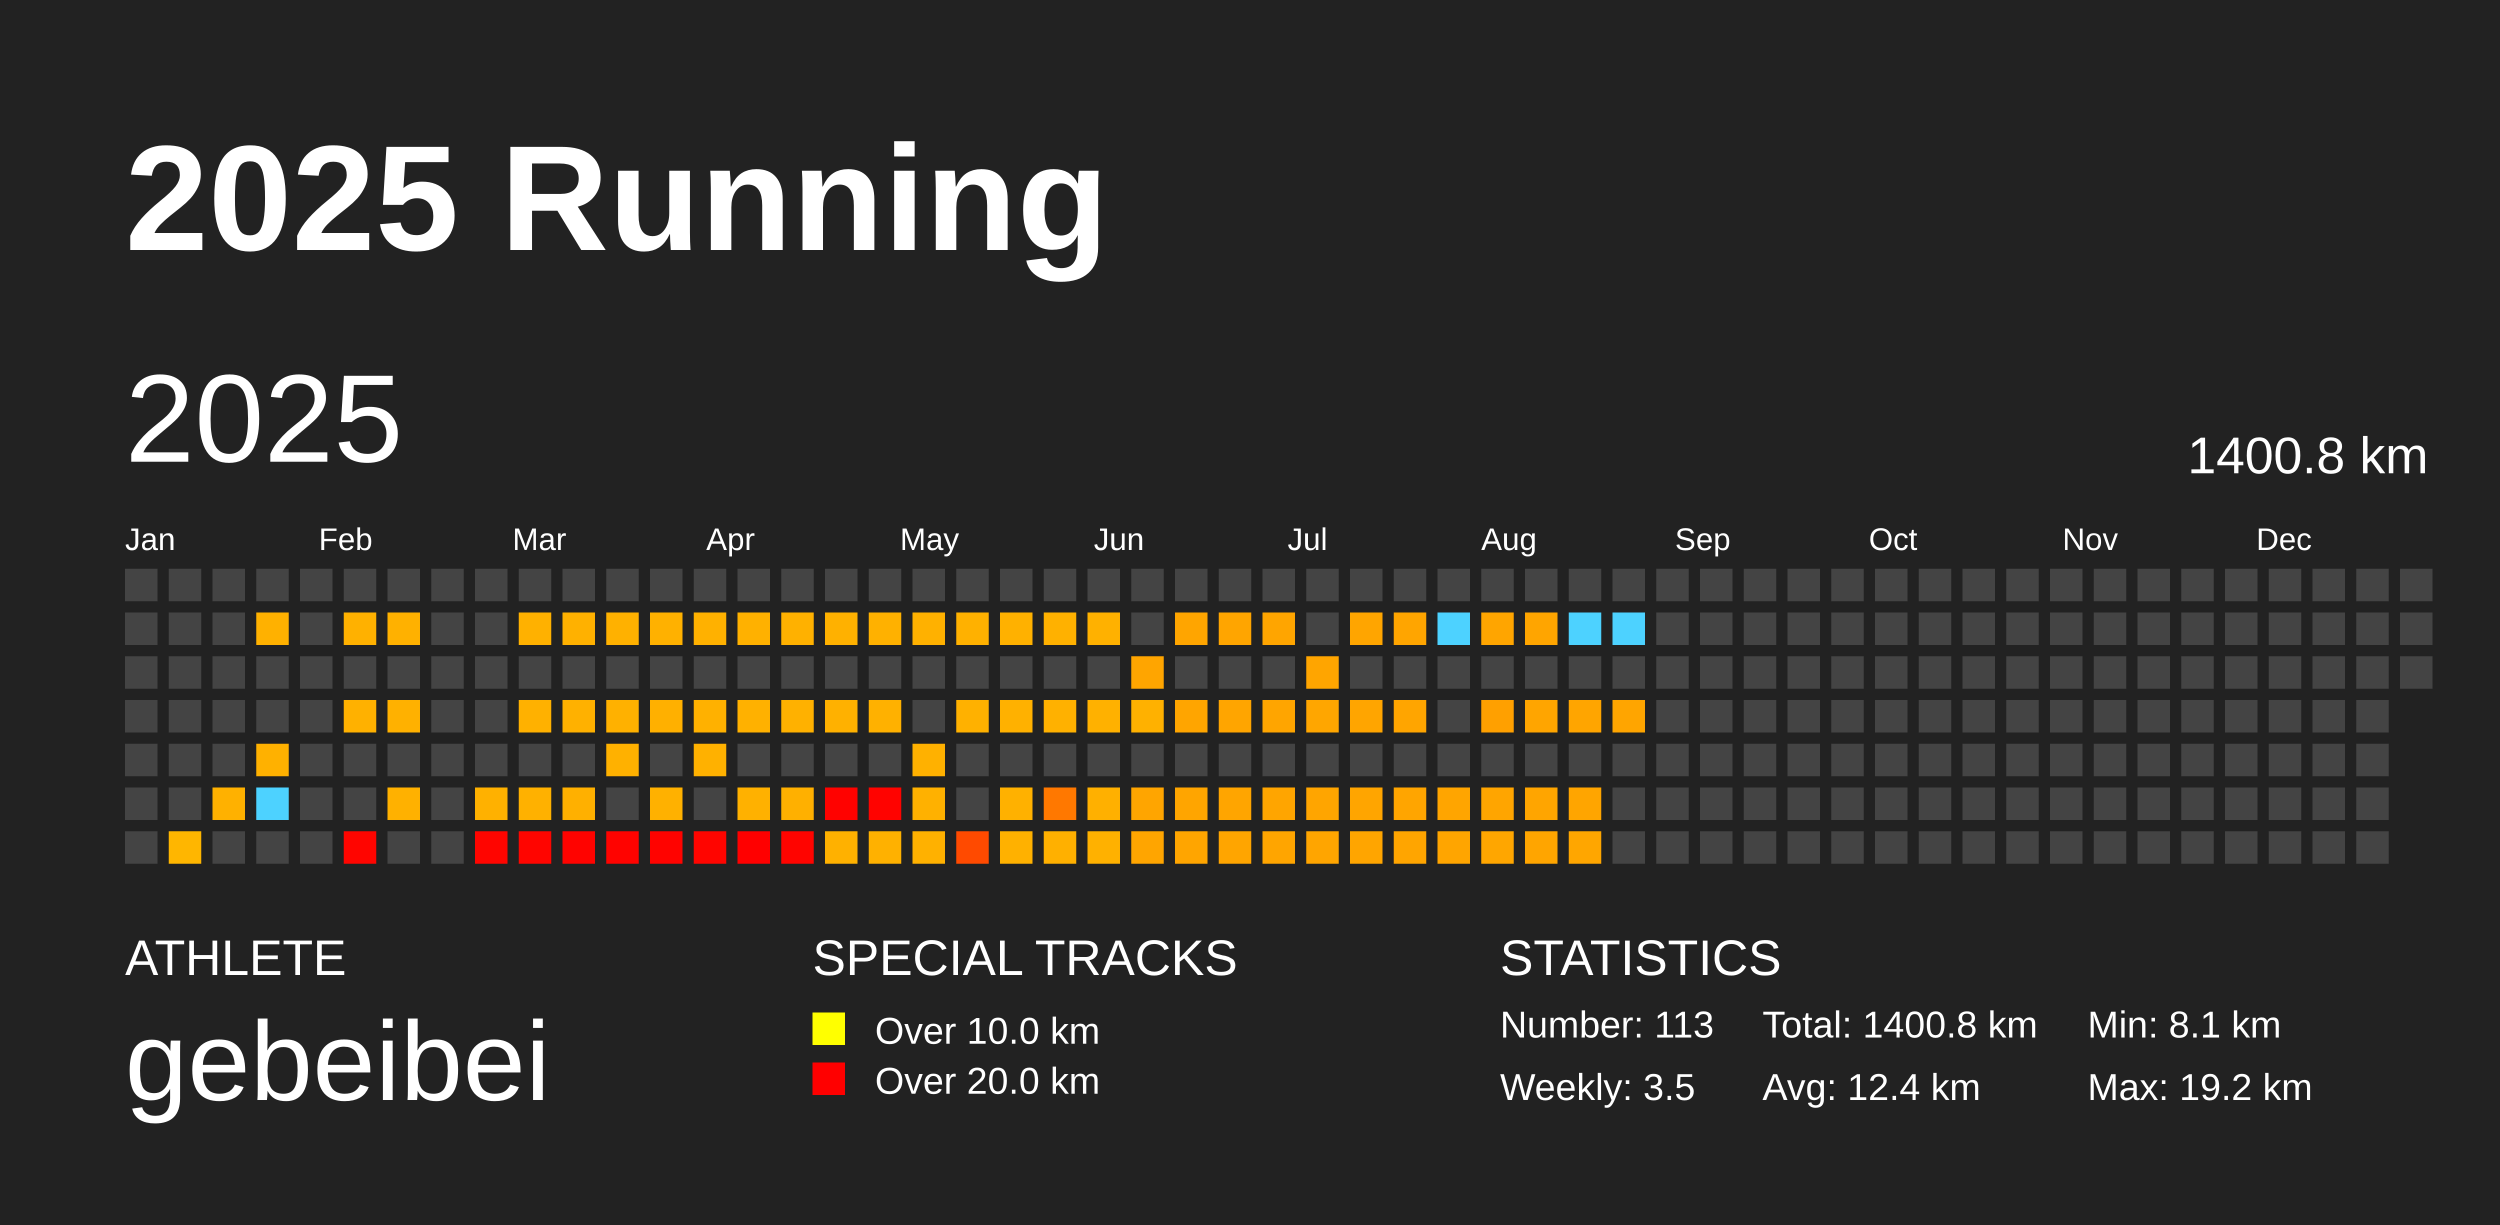
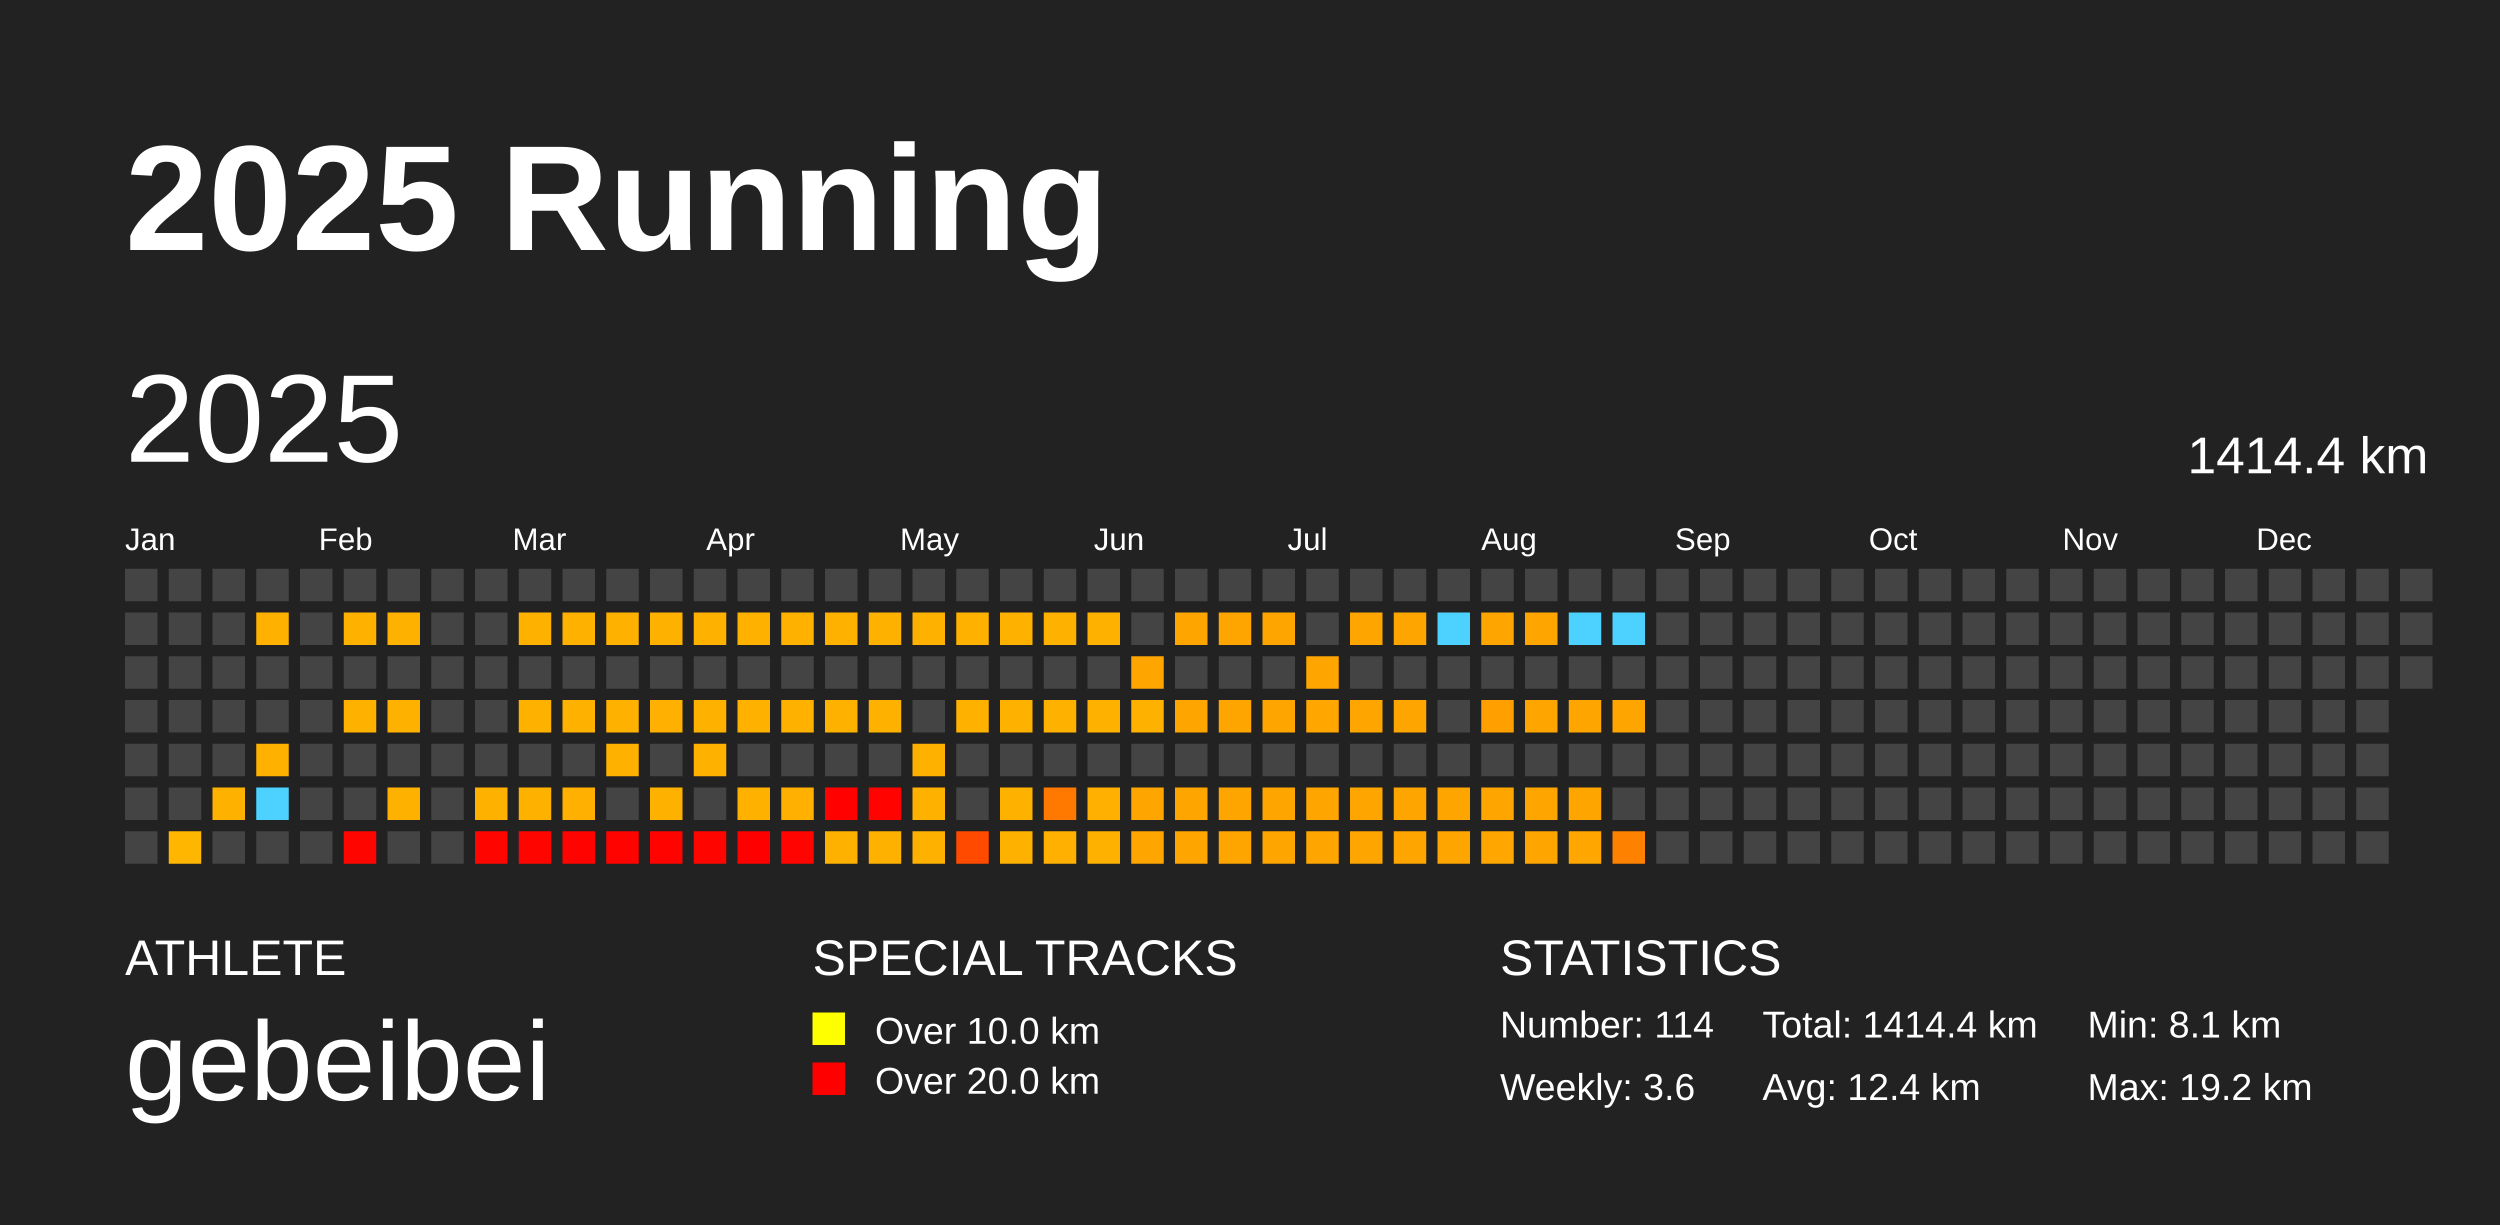
<svg xmlns="http://www.w3.org/2000/svg" baseProfile="full" height="98mm" version="1.1" viewBox="0,0,200,98" width="200mm">
  <defs />
  <rect fill="#222222" height="98" width="200" x="0" y="0" />
  <text fill="#FFFFFF" style="font-size:12px; font-family:Arial; font-weight:bold;" x="10" y="20">2025 Running</text>
  <text fill="#FFFFFF" style="font-size:4px; font-family:Arial" x="10" y="78">ATHLETE</text>
  <text fill="#FFFFFF" style="font-size:9px; font-family:Arial" x="10" y="88">gebeibei</text>
  <text fill="#FFFFFF" style="font-size:4px; font-family:Arial" x="65" y="78">SPECIAL TRACKS</text>
  <rect fill="yellow" height="2.6" width="2.6" x="65" y="81" />
  <text fill="#FFFFFF" style="font-size:3px; font-family:Arial" x="70" y="83.5">Over 10.0 km</text>
  <rect fill="red" height="2.6" width="2.6" x="65" y="85" />
  <text fill="#FFFFFF" style="font-size:3px; font-family:Arial" x="70" y="87.5">Over 20.0 km</text>
  <text fill="#FFFFFF" style="font-size:4px; font-family:Arial" x="120" y="78">STATISTICS</text>
-   <text fill="#FFFFFF" style="font-size:3px; font-family:Arial" x="120" y="83">Number: 113</text>
-   <text fill="#FFFFFF" style="font-size:3px; font-family:Arial" x="120" y="88">Weekly: 3.5</text>
-   <text fill="#FFFFFF" style="font-size:3px; font-family:Arial" x="141" y="83">Total: 1400.8 km</text>
+   <text fill="#FFFFFF" style="font-size:3px; font-family:Arial" x="120" y="83">Number: 114</text>
+   <text fill="#FFFFFF" style="font-size:3px; font-family:Arial" x="120" y="88">Weekly: 3.6</text>
+   <text fill="#FFFFFF" style="font-size:3px; font-family:Arial" x="141" y="83">Total: 1414.4 km</text>
  <text fill="#FFFFFF" style="font-size:3px; font-family:Arial" x="141" y="88">Avg: 12.4 km</text>
  <text fill="#FFFFFF" style="font-size:3px; font-family:Arial" x="167" y="83">Min: 8.1 km</text>
  <text fill="#FFFFFF" style="font-size:3px; font-family:Arial" x="167" y="88">Max: 19.2 km</text>
  <text dominant-baseline="hanging" fill="#FFFFFF" style="font-size:10.0px; font-family:Arial;" x="10" y="30">2025</text>
-   <text dominant-baseline="hanging" fill="#FFFFFF" style="font-size:4.125px; font-family:Arial;" x="175" y="35">1400.8 km</text>
+   <text dominant-baseline="hanging" fill="#FFFFFF" style="font-size:4.125px; font-family:Arial;" x="175" y="35">1414.4 km</text>
  <text fill="#FFFFFF" style="font-size:2.5px; font-family:Arial" x="10.0" y="44">Jan</text>
  <text fill="#FFFFFF" style="font-size:2.5px; font-family:Arial" x="25.5" y="44">Feb</text>
  <text fill="#FFFFFF" style="font-size:2.5px; font-family:Arial" x="41.0" y="44">Mar</text>
  <text fill="#FFFFFF" style="font-size:2.5px; font-family:Arial" x="56.5" y="44">Apr</text>
  <text fill="#FFFFFF" style="font-size:2.5px; font-family:Arial" x="72.0" y="44">May</text>
  <text fill="#FFFFFF" style="font-size:2.5px; font-family:Arial" x="87.5" y="44">Jun</text>
  <text fill="#FFFFFF" style="font-size:2.5px; font-family:Arial" x="103.0" y="44">Jul</text>
  <text fill="#FFFFFF" style="font-size:2.5px; font-family:Arial" x="118.5" y="44">Aug</text>
  <text fill="#FFFFFF" style="font-size:2.5px; font-family:Arial" x="134.0" y="44">Sep</text>
  <text fill="#FFFFFF" style="font-size:2.5px; font-family:Arial" x="149.5" y="44">Oct</text>
  <text fill="#FFFFFF" style="font-size:2.5px; font-family:Arial" x="165.0" y="44">Nov</text>
  <text fill="#FFFFFF" style="font-size:2.5px; font-family:Arial" x="180.5" y="44">Dec</text>
  <rect fill="#444444" height="2.6" width="2.6" x="10.0" y="45.5" />
  <rect fill="#444444" height="2.6" width="2.6" x="10.0" y="49.0" />
  <rect fill="#444444" height="2.6" width="2.6" x="10.0" y="52.5" />
  <rect fill="#444444" height="2.6" width="2.6" x="10.0" y="56.0" />
  <rect fill="#444444" height="2.6" width="2.6" x="10.0" y="59.5" />
  <rect fill="#444444" height="2.6" width="2.6" x="10.0" y="63.0" />
  <rect fill="#444444" height="2.6" width="2.6" x="10.0" y="66.5" />
  <rect fill="#444444" height="2.6" width="2.6" x="13.5" y="45.5" />
  <rect fill="#444444" height="2.6" width="2.6" x="13.5" y="49.0" />
  <rect fill="#444444" height="2.6" width="2.6" x="13.5" y="52.5" />
  <rect fill="#444444" height="2.6" width="2.6" x="13.5" y="56.0" />
  <rect fill="#444444" height="2.6" width="2.6" x="13.5" y="59.5" />
  <rect fill="#444444" height="2.6" width="2.6" x="13.5" y="63.0" />
  <rect fill="#ffb600" height="2.6" width="2.6" x="13.5" y="66.5" />
  <rect fill="#444444" height="2.6" width="2.6" x="17.0" y="45.5" />
  <rect fill="#444444" height="2.6" width="2.6" x="17.0" y="49.0" />
  <rect fill="#444444" height="2.6" width="2.6" x="17.0" y="52.5" />
  <rect fill="#444444" height="2.6" width="2.6" x="17.0" y="56.0" />
  <rect fill="#444444" height="2.6" width="2.6" x="17.0" y="59.5" />
  <rect fill="#ffb100" height="2.6" width="2.6" x="17.0" y="63.0" />
  <rect fill="#444444" height="2.6" width="2.6" x="17.0" y="66.5" />
  <rect fill="#444444" height="2.6" width="2.6" x="20.5" y="45.5" />
  <rect fill="#ffb100" height="2.6" width="2.6" x="20.5" y="49.0" />
  <rect fill="#444444" height="2.6" width="2.6" x="20.5" y="52.5" />
  <rect fill="#444444" height="2.6" width="2.6" x="20.5" y="56.0" />
  <rect fill="#ffb100" height="2.6" width="2.6" x="20.5" y="59.5" />
  <rect fill="#4dd2ff" height="2.6" width="2.6" x="20.5" y="63.0" />
  <rect fill="#444444" height="2.6" width="2.6" x="20.5" y="66.5" />
  <rect fill="#444444" height="2.6" width="2.6" x="24.0" y="45.5" />
  <rect fill="#444444" height="2.6" width="2.6" x="24.0" y="49.0" />
  <rect fill="#444444" height="2.6" width="2.6" x="24.0" y="52.5" />
  <rect fill="#444444" height="2.6" width="2.6" x="24.0" y="56.0" />
  <rect fill="#444444" height="2.6" width="2.6" x="24.0" y="59.5" />
  <rect fill="#444444" height="2.6" width="2.6" x="24.0" y="63.0" />
  <rect fill="#444444" height="2.6" width="2.6" x="24.0" y="66.5" />
  <rect fill="#444444" height="2.6" width="2.6" x="27.5" y="45.5" />
  <rect fill="#ffb100" height="2.6" width="2.6" x="27.5" y="49.0" />
  <rect fill="#444444" height="2.6" width="2.6" x="27.5" y="52.5" />
  <rect fill="#ffb100" height="2.6" width="2.6" x="27.5" y="56.0" />
  <rect fill="#444444" height="2.6" width="2.6" x="27.5" y="59.5" />
  <rect fill="#444444" height="2.6" width="2.6" x="27.5" y="63.0" />
  <rect fill="#ff0500" height="2.6" width="2.6" x="27.5" y="66.5" />
  <rect fill="#444444" height="2.6" width="2.6" x="31.0" y="45.5" />
  <rect fill="#ffb100" height="2.6" width="2.6" x="31.0" y="49.0" />
  <rect fill="#444444" height="2.6" width="2.6" x="31.0" y="52.5" />
  <rect fill="#ffb100" height="2.6" width="2.6" x="31.0" y="56.0" />
  <rect fill="#444444" height="2.6" width="2.6" x="31.0" y="59.5" />
  <rect fill="#ffb100" height="2.6" width="2.6" x="31.0" y="63.0" />
  <rect fill="#444444" height="2.6" width="2.6" x="31.0" y="66.5" />
  <rect fill="#444444" height="2.6" width="2.6" x="34.5" y="45.5" />
  <rect fill="#444444" height="2.6" width="2.6" x="34.5" y="49.0" />
  <rect fill="#444444" height="2.6" width="2.6" x="34.5" y="52.5" />
  <rect fill="#444444" height="2.6" width="2.6" x="34.5" y="56.0" />
  <rect fill="#444444" height="2.6" width="2.6" x="34.5" y="59.5" />
  <rect fill="#444444" height="2.6" width="2.6" x="34.5" y="63.0" />
  <rect fill="#444444" height="2.6" width="2.6" x="34.5" y="66.5" />
  <rect fill="#444444" height="2.6" width="2.6" x="38.0" y="45.5" />
  <rect fill="#444444" height="2.6" width="2.6" x="38.0" y="49.0" />
  <rect fill="#444444" height="2.6" width="2.6" x="38.0" y="52.5" />
  <rect fill="#444444" height="2.6" width="2.6" x="38.0" y="56.0" />
  <rect fill="#444444" height="2.6" width="2.6" x="38.0" y="59.5" />
  <rect fill="#ffb100" height="2.6" width="2.6" x="38.0" y="63.0" />
  <rect fill="#ff0500" height="2.6" width="2.6" x="38.0" y="66.5" />
  <rect fill="#444444" height="2.6" width="2.6" x="41.5" y="45.5" />
  <rect fill="#ffb100" height="2.6" width="2.6" x="41.5" y="49.0" />
  <rect fill="#444444" height="2.6" width="2.6" x="41.5" y="52.5" />
  <rect fill="#ffb100" height="2.6" width="2.6" x="41.5" y="56.0" />
  <rect fill="#444444" height="2.6" width="2.6" x="41.5" y="59.5" />
  <rect fill="#ffb100" height="2.6" width="2.6" x="41.5" y="63.0" />
  <rect fill="#ff0500" height="2.6" width="2.6" x="41.5" y="66.5" />
  <rect fill="#444444" height="2.6" width="2.6" x="45.0" y="45.5" />
  <rect fill="#ffb100" height="2.6" width="2.6" x="45.0" y="49.0" />
  <rect fill="#444444" height="2.6" width="2.6" x="45.0" y="52.5" />
  <rect fill="#ffb100" height="2.6" width="2.6" x="45.0" y="56.0" />
  <rect fill="#444444" height="2.6" width="2.6" x="45.0" y="59.5" />
  <rect fill="#ffb000" height="2.6" width="2.6" x="45.0" y="63.0" />
  <rect fill="#ff0300" height="2.6" width="2.6" x="45.0" y="66.5" />
  <rect fill="#444444" height="2.6" width="2.6" x="48.5" y="45.5" />
  <rect fill="#ffb100" height="2.6" width="2.6" x="48.5" y="49.0" />
  <rect fill="#444444" height="2.6" width="2.6" x="48.5" y="52.5" />
  <rect fill="#ffb100" height="2.6" width="2.6" x="48.5" y="56.0" />
  <rect fill="#ffb100" height="2.6" width="2.6" x="48.5" y="59.5" />
  <rect fill="#444444" height="2.6" width="2.6" x="48.5" y="63.0" />
  <rect fill="#ff0300" height="2.6" width="2.6" x="48.5" y="66.5" />
  <rect fill="#444444" height="2.6" width="2.6" x="52.0" y="45.5" />
  <rect fill="#ffb100" height="2.6" width="2.6" x="52.0" y="49.0" />
  <rect fill="#444444" height="2.6" width="2.6" x="52.0" y="52.5" />
  <rect fill="#ffb000" height="2.6" width="2.6" x="52.0" y="56.0" />
  <rect fill="#444444" height="2.6" width="2.6" x="52.0" y="59.5" />
  <rect fill="#ffb100" height="2.6" width="2.6" x="52.0" y="63.0" />
  <rect fill="#ff0300" height="2.6" width="2.6" x="52.0" y="66.5" />
  <rect fill="#444444" height="2.6" width="2.6" x="55.5" y="45.5" />
  <rect fill="#ffb100" height="2.6" width="2.6" x="55.5" y="49.0" />
  <rect fill="#444444" height="2.6" width="2.6" x="55.5" y="52.5" />
  <rect fill="#ffb100" height="2.6" width="2.6" x="55.5" y="56.0" />
  <rect fill="#ffb100" height="2.6" width="2.6" x="55.5" y="59.5" />
  <rect fill="#444444" height="2.6" width="2.6" x="55.5" y="63.0" />
  <rect fill="#ff0500" height="2.6" width="2.6" x="55.5" y="66.5" />
  <rect fill="#444444" height="2.6" width="2.6" x="59.0" y="45.5" />
  <rect fill="#ffb100" height="2.6" width="2.6" x="59.0" y="49.0" />
  <rect fill="#444444" height="2.6" width="2.6" x="59.0" y="52.5" />
  <rect fill="#ffb100" height="2.6" width="2.6" x="59.0" y="56.0" />
  <rect fill="#444444" height="2.6" width="2.6" x="59.0" y="59.5" />
  <rect fill="#ffb100" height="2.6" width="2.6" x="59.0" y="63.0" />
  <rect fill="#ff0000" height="2.6" width="2.6" x="59.0" y="66.5" />
  <rect fill="#444444" height="2.6" width="2.6" x="62.5" y="45.5" />
  <rect fill="#ffb100" height="2.6" width="2.6" x="62.5" y="49.0" />
  <rect fill="#444444" height="2.6" width="2.6" x="62.5" y="52.5" />
  <rect fill="#ffb100" height="2.6" width="2.6" x="62.5" y="56.0" />
  <rect fill="#444444" height="2.6" width="2.6" x="62.5" y="59.5" />
  <rect fill="#ffb000" height="2.6" width="2.6" x="62.5" y="63.0" />
  <rect fill="#ff0400" height="2.6" width="2.6" x="62.5" y="66.5" />
  <rect fill="#444444" height="2.6" width="2.6" x="66.0" y="45.5" />
  <rect fill="#ffb100" height="2.6" width="2.6" x="66.0" y="49.0" />
  <rect fill="#444444" height="2.6" width="2.6" x="66.0" y="52.5" />
  <rect fill="#ffb100" height="2.6" width="2.6" x="66.0" y="56.0" />
  <rect fill="#444444" height="2.6" width="2.6" x="66.0" y="59.5" />
  <rect fill="#ff0200" height="2.6" width="2.6" x="66.0" y="63.0" />
  <rect fill="#ffb100" height="2.6" width="2.6" x="66.0" y="66.5" />
  <rect fill="#444444" height="2.6" width="2.6" x="69.5" y="45.5" />
  <rect fill="#ffb100" height="2.6" width="2.6" x="69.5" y="49.0" />
  <rect fill="#444444" height="2.6" width="2.6" x="69.5" y="52.5" />
  <rect fill="#ffb100" height="2.6" width="2.6" x="69.5" y="56.0" />
  <rect fill="#444444" height="2.6" width="2.6" x="69.5" y="59.5" />
  <rect fill="#ff0300" height="2.6" width="2.6" x="69.5" y="63.0" />
  <rect fill="#ffb100" height="2.6" width="2.6" x="69.5" y="66.5" />
  <rect fill="#444444" height="2.6" width="2.6" x="73.0" y="45.5" />
  <rect fill="#ffb100" height="2.6" width="2.6" x="73.0" y="49.0" />
  <rect fill="#444444" height="2.6" width="2.6" x="73.0" y="52.5" />
  <rect fill="#444444" height="2.6" width="2.6" x="73.0" y="56.0" />
  <rect fill="#ffb100" height="2.6" width="2.6" x="73.0" y="59.5" />
  <rect fill="#ffb100" height="2.6" width="2.6" x="73.0" y="63.0" />
  <rect fill="#ffb100" height="2.6" width="2.6" x="73.0" y="66.5" />
  <rect fill="#444444" height="2.6" width="2.6" x="76.5" y="45.5" />
  <rect fill="#ffb100" height="2.6" width="2.6" x="76.5" y="49.0" />
  <rect fill="#444444" height="2.6" width="2.6" x="76.5" y="52.5" />
  <rect fill="#ffb100" height="2.6" width="2.6" x="76.5" y="56.0" />
  <rect fill="#444444" height="2.6" width="2.6" x="76.5" y="59.5" />
  <rect fill="#444444" height="2.6" width="2.6" x="76.5" y="63.0" />
  <rect fill="#ff4a00" height="2.6" width="2.6" x="76.5" y="66.5" />
  <rect fill="#444444" height="2.6" width="2.6" x="80.0" y="45.5" />
  <rect fill="#ffb100" height="2.6" width="2.6" x="80.0" y="49.0" />
  <rect fill="#444444" height="2.6" width="2.6" x="80.0" y="52.5" />
  <rect fill="#ffb100" height="2.6" width="2.6" x="80.0" y="56.0" />
  <rect fill="#444444" height="2.6" width="2.6" x="80.0" y="59.5" />
  <rect fill="#ffb100" height="2.6" width="2.6" x="80.0" y="63.0" />
  <rect fill="#ffb100" height="2.6" width="2.6" x="80.0" y="66.5" />
  <rect fill="#444444" height="2.6" width="2.6" x="83.5" y="45.5" />
  <rect fill="#ffb100" height="2.6" width="2.6" x="83.5" y="49.0" />
  <rect fill="#444444" height="2.6" width="2.6" x="83.5" y="52.5" />
  <rect fill="#ffb100" height="2.6" width="2.6" x="83.5" y="56.0" />
  <rect fill="#444444" height="2.6" width="2.6" x="83.5" y="59.5" />
  <rect fill="#ff7800" height="2.6" width="2.6" x="83.5" y="63.0" />
  <rect fill="#ffb000" height="2.6" width="2.6" x="83.5" y="66.5" />
  <rect fill="#444444" height="2.6" width="2.6" x="87.0" y="45.5" />
  <rect fill="#ffb100" height="2.6" width="2.6" x="87.0" y="49.0" />
  <rect fill="#444444" height="2.6" width="2.6" x="87.0" y="52.5" />
  <rect fill="#ffb100" height="2.6" width="2.6" x="87.0" y="56.0" />
  <rect fill="#444444" height="2.6" width="2.6" x="87.0" y="59.5" />
  <rect fill="#ffb000" height="2.6" width="2.6" x="87.0" y="63.0" />
  <rect fill="#ffb100" height="2.6" width="2.6" x="87.0" y="66.5" />
  <rect fill="#444444" height="2.6" width="2.6" x="90.5" y="45.5" />
  <rect fill="#444444" height="2.6" width="2.6" x="90.5" y="49.0" />
  <rect fill="#ffa500" height="2.6" width="2.6" x="90.5" y="52.5" />
  <rect fill="#ffb100" height="2.6" width="2.6" x="90.5" y="56.0" />
  <rect fill="#444444" height="2.6" width="2.6" x="90.5" y="59.5" />
  <rect fill="#ffa500" height="2.6" width="2.6" x="90.5" y="63.0" />
  <rect fill="#ffa500" height="2.6" width="2.6" x="90.5" y="66.5" />
  <rect fill="#444444" height="2.6" width="2.6" x="94.0" y="45.5" />
  <rect fill="#ffa500" height="2.6" width="2.6" x="94.0" y="49.0" />
  <rect fill="#444444" height="2.6" width="2.6" x="94.0" y="52.5" />
  <rect fill="#ffa500" height="2.6" width="2.6" x="94.0" y="56.0" />
  <rect fill="#444444" height="2.6" width="2.6" x="94.0" y="59.5" />
  <rect fill="#ffa500" height="2.6" width="2.6" x="94.0" y="63.0" />
  <rect fill="#ffa500" height="2.6" width="2.6" x="94.0" y="66.5" />
  <rect fill="#444444" height="2.6" width="2.6" x="97.5" y="45.5" />
  <rect fill="#ffa500" height="2.6" width="2.6" x="97.5" y="49.0" />
  <rect fill="#444444" height="2.6" width="2.6" x="97.5" y="52.5" />
  <rect fill="#ffa500" height="2.6" width="2.6" x="97.5" y="56.0" />
  <rect fill="#444444" height="2.6" width="2.6" x="97.5" y="59.5" />
  <rect fill="#ffa500" height="2.6" width="2.6" x="97.5" y="63.0" />
  <rect fill="#ffa500" height="2.6" width="2.6" x="97.5" y="66.5" />
  <rect fill="#444444" height="2.6" width="2.6" x="101.0" y="45.5" />
  <rect fill="#ffa500" height="2.6" width="2.6" x="101.0" y="49.0" />
  <rect fill="#444444" height="2.6" width="2.6" x="101.0" y="52.5" />
  <rect fill="#ffa500" height="2.6" width="2.6" x="101.0" y="56.0" />
  <rect fill="#444444" height="2.6" width="2.6" x="101.0" y="59.5" />
  <rect fill="#ffa500" height="2.6" width="2.6" x="101.0" y="63.0" />
  <rect fill="#ffa500" height="2.6" width="2.6" x="101.0" y="66.5" />
  <rect fill="#444444" height="2.6" width="2.6" x="104.5" y="45.5" />
  <rect fill="#444444" height="2.6" width="2.6" x="104.5" y="49.0" />
  <rect fill="#ffa500" height="2.6" width="2.6" x="104.5" y="52.5" />
  <rect fill="#ffa600" height="2.6" width="2.6" x="104.5" y="56.0" />
  <rect fill="#444444" height="2.6" width="2.6" x="104.5" y="59.5" />
  <rect fill="#ffa500" height="2.6" width="2.6" x="104.5" y="63.0" />
  <rect fill="#ffa500" height="2.6" width="2.6" x="104.5" y="66.5" />
  <rect fill="#444444" height="2.6" width="2.6" x="108.0" y="45.5" />
  <rect fill="#ffa500" height="2.6" width="2.6" x="108.0" y="49.0" />
  <rect fill="#444444" height="2.6" width="2.6" x="108.0" y="52.5" />
  <rect fill="#ffa500" height="2.6" width="2.6" x="108.0" y="56.0" />
  <rect fill="#444444" height="2.6" width="2.6" x="108.0" y="59.5" />
  <rect fill="#ffa500" height="2.6" width="2.6" x="108.0" y="63.0" />
  <rect fill="#ffa500" height="2.6" width="2.6" x="108.0" y="66.5" />
  <rect fill="#444444" height="2.6" width="2.6" x="111.5" y="45.5" />
  <rect fill="#ffa500" height="2.6" width="2.6" x="111.5" y="49.0" />
  <rect fill="#444444" height="2.6" width="2.6" x="111.5" y="52.5" />
  <rect fill="#ffa500" height="2.6" width="2.6" x="111.5" y="56.0" />
  <rect fill="#444444" height="2.6" width="2.6" x="111.5" y="59.5" />
  <rect fill="#ffa500" height="2.6" width="2.6" x="111.5" y="63.0" />
  <rect fill="#ffa500" height="2.6" width="2.6" x="111.5" y="66.5" />
  <rect fill="#444444" height="2.6" width="2.6" x="115.0" y="45.5" />
  <rect fill="#4dd2ff" height="2.6" width="2.6" x="115.0" y="49.0" />
  <rect fill="#444444" height="2.6" width="2.6" x="115.0" y="52.5" />
  <rect fill="#444444" height="2.6" width="2.6" x="115.0" y="56.0" />
  <rect fill="#444444" height="2.6" width="2.6" x="115.0" y="59.5" />
  <rect fill="#ffa500" height="2.6" width="2.6" x="115.0" y="63.0" />
  <rect fill="#ffa500" height="2.6" width="2.6" x="115.0" y="66.5" />
  <rect fill="#444444" height="2.6" width="2.6" x="118.5" y="45.5" />
  <rect fill="#ffa500" height="2.6" width="2.6" x="118.5" y="49.0" />
  <rect fill="#444444" height="2.6" width="2.6" x="118.5" y="52.5" />
  <rect fill="#ffa000" height="2.6" width="2.6" x="118.5" y="56.0" />
  <rect fill="#444444" height="2.6" width="2.6" x="118.5" y="59.5" />
  <rect fill="#ffa500" height="2.6" width="2.6" x="118.5" y="63.0" />
  <rect fill="#ffa600" height="2.6" width="2.6" x="118.5" y="66.5" />
  <rect fill="#444444" height="2.6" width="2.6" x="122.0" y="45.5" />
  <rect fill="#ffa500" height="2.6" width="2.6" x="122.0" y="49.0" />
  <rect fill="#444444" height="2.6" width="2.6" x="122.0" y="52.5" />
  <rect fill="#ffa500" height="2.6" width="2.6" x="122.0" y="56.0" />
  <rect fill="#444444" height="2.6" width="2.6" x="122.0" y="59.5" />
  <rect fill="#ffa500" height="2.6" width="2.6" x="122.0" y="63.0" />
  <rect fill="#ffa500" height="2.6" width="2.6" x="122.0" y="66.5" />
  <rect fill="#444444" height="2.6" width="2.6" x="125.5" y="45.5" />
  <rect fill="#4dd2ff" height="2.6" width="2.6" x="125.5" y="49.0" />
  <rect fill="#444444" height="2.6" width="2.6" x="125.5" y="52.5" />
  <rect fill="#ffa500" height="2.6" width="2.6" x="125.5" y="56.0" />
  <rect fill="#444444" height="2.6" width="2.6" x="125.5" y="59.5" />
  <rect fill="#ffa500" height="2.6" width="2.6" x="125.5" y="63.0" />
  <rect fill="#ffa600" height="2.6" width="2.6" x="125.5" y="66.5" />
  <rect fill="#444444" height="2.6" width="2.6" x="129.0" y="45.5" />
  <rect fill="#4dd2ff" height="2.6" width="2.6" x="129.0" y="49.0" />
  <rect fill="#444444" height="2.6" width="2.6" x="129.0" y="52.5" />
  <rect fill="#ffa500" height="2.6" width="2.6" x="129.0" y="56.0" />
  <rect fill="#444444" height="2.6" width="2.6" x="129.0" y="59.5" />
  <rect fill="#444444" height="2.6" width="2.6" x="129.0" y="63.0" />
-   <rect fill="#444444" height="2.6" width="2.6" x="129.0" y="66.5" />
+   <rect fill="#ff8100" height="2.6" width="2.6" x="129.0" y="66.5" />
  <rect fill="#444444" height="2.6" width="2.6" x="132.5" y="45.5" />
  <rect fill="#444444" height="2.6" width="2.6" x="132.5" y="49.0" />
  <rect fill="#444444" height="2.6" width="2.6" x="132.5" y="52.5" />
  <rect fill="#444444" height="2.6" width="2.6" x="132.5" y="56.0" />
  <rect fill="#444444" height="2.6" width="2.6" x="132.5" y="59.5" />
  <rect fill="#444444" height="2.6" width="2.6" x="132.5" y="63.0" />
  <rect fill="#444444" height="2.6" width="2.6" x="132.5" y="66.5" />
  <rect fill="#444444" height="2.6" width="2.6" x="136.0" y="45.5" />
  <rect fill="#444444" height="2.6" width="2.6" x="136.0" y="49.0" />
  <rect fill="#444444" height="2.6" width="2.6" x="136.0" y="52.5" />
  <rect fill="#444444" height="2.6" width="2.6" x="136.0" y="56.0" />
  <rect fill="#444444" height="2.6" width="2.6" x="136.0" y="59.5" />
  <rect fill="#444444" height="2.6" width="2.6" x="136.0" y="63.0" />
  <rect fill="#444444" height="2.6" width="2.6" x="136.0" y="66.5" />
  <rect fill="#444444" height="2.6" width="2.6" x="139.5" y="45.5" />
  <rect fill="#444444" height="2.6" width="2.6" x="139.5" y="49.0" />
  <rect fill="#444444" height="2.6" width="2.6" x="139.5" y="52.5" />
  <rect fill="#444444" height="2.6" width="2.6" x="139.5" y="56.0" />
  <rect fill="#444444" height="2.6" width="2.6" x="139.5" y="59.5" />
  <rect fill="#444444" height="2.6" width="2.6" x="139.5" y="63.0" />
  <rect fill="#444444" height="2.6" width="2.6" x="139.5" y="66.5" />
  <rect fill="#444444" height="2.6" width="2.6" x="143.0" y="45.5" />
  <rect fill="#444444" height="2.6" width="2.6" x="143.0" y="49.0" />
  <rect fill="#444444" height="2.6" width="2.6" x="143.0" y="52.5" />
  <rect fill="#444444" height="2.6" width="2.6" x="143.0" y="56.0" />
  <rect fill="#444444" height="2.6" width="2.6" x="143.0" y="59.5" />
  <rect fill="#444444" height="2.6" width="2.6" x="143.0" y="63.0" />
  <rect fill="#444444" height="2.6" width="2.6" x="143.0" y="66.5" />
  <rect fill="#444444" height="2.6" width="2.6" x="146.5" y="45.5" />
  <rect fill="#444444" height="2.6" width="2.6" x="146.5" y="49.0" />
  <rect fill="#444444" height="2.6" width="2.6" x="146.5" y="52.5" />
  <rect fill="#444444" height="2.6" width="2.6" x="146.5" y="56.0" />
  <rect fill="#444444" height="2.6" width="2.6" x="146.5" y="59.5" />
  <rect fill="#444444" height="2.6" width="2.6" x="146.5" y="63.0" />
  <rect fill="#444444" height="2.6" width="2.6" x="146.5" y="66.5" />
  <rect fill="#444444" height="2.6" width="2.6" x="150.0" y="45.5" />
  <rect fill="#444444" height="2.6" width="2.6" x="150.0" y="49.0" />
  <rect fill="#444444" height="2.6" width="2.6" x="150.0" y="52.5" />
  <rect fill="#444444" height="2.6" width="2.6" x="150.0" y="56.0" />
  <rect fill="#444444" height="2.6" width="2.6" x="150.0" y="59.5" />
  <rect fill="#444444" height="2.6" width="2.6" x="150.0" y="63.0" />
  <rect fill="#444444" height="2.6" width="2.6" x="150.0" y="66.5" />
  <rect fill="#444444" height="2.6" width="2.6" x="153.5" y="45.5" />
  <rect fill="#444444" height="2.6" width="2.6" x="153.5" y="49.0" />
  <rect fill="#444444" height="2.6" width="2.6" x="153.5" y="52.5" />
  <rect fill="#444444" height="2.6" width="2.6" x="153.5" y="56.0" />
  <rect fill="#444444" height="2.6" width="2.6" x="153.5" y="59.5" />
  <rect fill="#444444" height="2.6" width="2.6" x="153.5" y="63.0" />
  <rect fill="#444444" height="2.6" width="2.6" x="153.5" y="66.5" />
  <rect fill="#444444" height="2.6" width="2.6" x="157.0" y="45.5" />
  <rect fill="#444444" height="2.6" width="2.6" x="157.0" y="49.0" />
  <rect fill="#444444" height="2.6" width="2.6" x="157.0" y="52.5" />
  <rect fill="#444444" height="2.6" width="2.6" x="157.0" y="56.0" />
  <rect fill="#444444" height="2.6" width="2.6" x="157.0" y="59.5" />
  <rect fill="#444444" height="2.6" width="2.6" x="157.0" y="63.0" />
  <rect fill="#444444" height="2.6" width="2.6" x="157.0" y="66.5" />
  <rect fill="#444444" height="2.6" width="2.6" x="160.5" y="45.5" />
  <rect fill="#444444" height="2.6" width="2.6" x="160.5" y="49.0" />
  <rect fill="#444444" height="2.6" width="2.6" x="160.5" y="52.5" />
  <rect fill="#444444" height="2.6" width="2.6" x="160.5" y="56.0" />
  <rect fill="#444444" height="2.6" width="2.6" x="160.5" y="59.5" />
  <rect fill="#444444" height="2.6" width="2.6" x="160.5" y="63.0" />
  <rect fill="#444444" height="2.6" width="2.6" x="160.5" y="66.5" />
  <rect fill="#444444" height="2.6" width="2.6" x="164.0" y="45.5" />
  <rect fill="#444444" height="2.6" width="2.6" x="164.0" y="49.0" />
  <rect fill="#444444" height="2.6" width="2.6" x="164.0" y="52.5" />
  <rect fill="#444444" height="2.6" width="2.6" x="164.0" y="56.0" />
  <rect fill="#444444" height="2.6" width="2.6" x="164.0" y="59.5" />
  <rect fill="#444444" height="2.6" width="2.6" x="164.0" y="63.0" />
  <rect fill="#444444" height="2.6" width="2.6" x="164.0" y="66.5" />
  <rect fill="#444444" height="2.6" width="2.6" x="167.5" y="45.5" />
  <rect fill="#444444" height="2.6" width="2.6" x="167.5" y="49.0" />
  <rect fill="#444444" height="2.6" width="2.6" x="167.5" y="52.5" />
  <rect fill="#444444" height="2.6" width="2.6" x="167.5" y="56.0" />
  <rect fill="#444444" height="2.6" width="2.6" x="167.5" y="59.5" />
  <rect fill="#444444" height="2.6" width="2.6" x="167.5" y="63.0" />
  <rect fill="#444444" height="2.6" width="2.6" x="167.5" y="66.5" />
  <rect fill="#444444" height="2.6" width="2.6" x="171.0" y="45.5" />
  <rect fill="#444444" height="2.6" width="2.6" x="171.0" y="49.0" />
  <rect fill="#444444" height="2.6" width="2.6" x="171.0" y="52.5" />
  <rect fill="#444444" height="2.6" width="2.6" x="171.0" y="56.0" />
  <rect fill="#444444" height="2.6" width="2.6" x="171.0" y="59.5" />
  <rect fill="#444444" height="2.6" width="2.6" x="171.0" y="63.0" />
  <rect fill="#444444" height="2.6" width="2.6" x="171.0" y="66.5" />
  <rect fill="#444444" height="2.6" width="2.6" x="174.5" y="45.5" />
  <rect fill="#444444" height="2.6" width="2.6" x="174.5" y="49.0" />
  <rect fill="#444444" height="2.6" width="2.6" x="174.5" y="52.5" />
  <rect fill="#444444" height="2.6" width="2.6" x="174.5" y="56.0" />
  <rect fill="#444444" height="2.6" width="2.6" x="174.5" y="59.5" />
  <rect fill="#444444" height="2.6" width="2.6" x="174.5" y="63.0" />
  <rect fill="#444444" height="2.6" width="2.6" x="174.5" y="66.5" />
  <rect fill="#444444" height="2.6" width="2.6" x="178.0" y="45.5" />
  <rect fill="#444444" height="2.6" width="2.6" x="178.0" y="49.0" />
  <rect fill="#444444" height="2.6" width="2.6" x="178.0" y="52.5" />
  <rect fill="#444444" height="2.6" width="2.6" x="178.0" y="56.0" />
  <rect fill="#444444" height="2.6" width="2.6" x="178.0" y="59.5" />
  <rect fill="#444444" height="2.6" width="2.6" x="178.0" y="63.0" />
  <rect fill="#444444" height="2.6" width="2.6" x="178.0" y="66.5" />
  <rect fill="#444444" height="2.6" width="2.6" x="181.5" y="45.5" />
  <rect fill="#444444" height="2.6" width="2.6" x="181.5" y="49.0" />
  <rect fill="#444444" height="2.6" width="2.6" x="181.5" y="52.5" />
  <rect fill="#444444" height="2.6" width="2.6" x="181.5" y="56.0" />
  <rect fill="#444444" height="2.6" width="2.6" x="181.5" y="59.5" />
  <rect fill="#444444" height="2.6" width="2.6" x="181.5" y="63.0" />
  <rect fill="#444444" height="2.6" width="2.6" x="181.5" y="66.5" />
  <rect fill="#444444" height="2.6" width="2.6" x="185.0" y="45.5" />
  <rect fill="#444444" height="2.6" width="2.6" x="185.0" y="49.0" />
  <rect fill="#444444" height="2.6" width="2.6" x="185.0" y="52.5" />
  <rect fill="#444444" height="2.6" width="2.6" x="185.0" y="56.0" />
  <rect fill="#444444" height="2.6" width="2.6" x="185.0" y="59.5" />
  <rect fill="#444444" height="2.6" width="2.6" x="185.0" y="63.0" />
  <rect fill="#444444" height="2.6" width="2.6" x="185.0" y="66.5" />
  <rect fill="#444444" height="2.6" width="2.6" x="188.5" y="45.5" />
  <rect fill="#444444" height="2.6" width="2.6" x="188.5" y="49.0" />
  <rect fill="#444444" height="2.6" width="2.6" x="188.5" y="52.5" />
  <rect fill="#444444" height="2.6" width="2.6" x="188.5" y="56.0" />
  <rect fill="#444444" height="2.6" width="2.6" x="188.5" y="59.5" />
  <rect fill="#444444" height="2.6" width="2.6" x="188.5" y="63.0" />
  <rect fill="#444444" height="2.6" width="2.6" x="188.5" y="66.5" />
  <rect fill="#444444" height="2.6" width="2.6" x="192.0" y="45.5" />
  <rect fill="#444444" height="2.6" width="2.6" x="192.0" y="49.0" />
  <rect fill="#444444" height="2.6" width="2.6" x="192.0" y="52.5" />
</svg>
